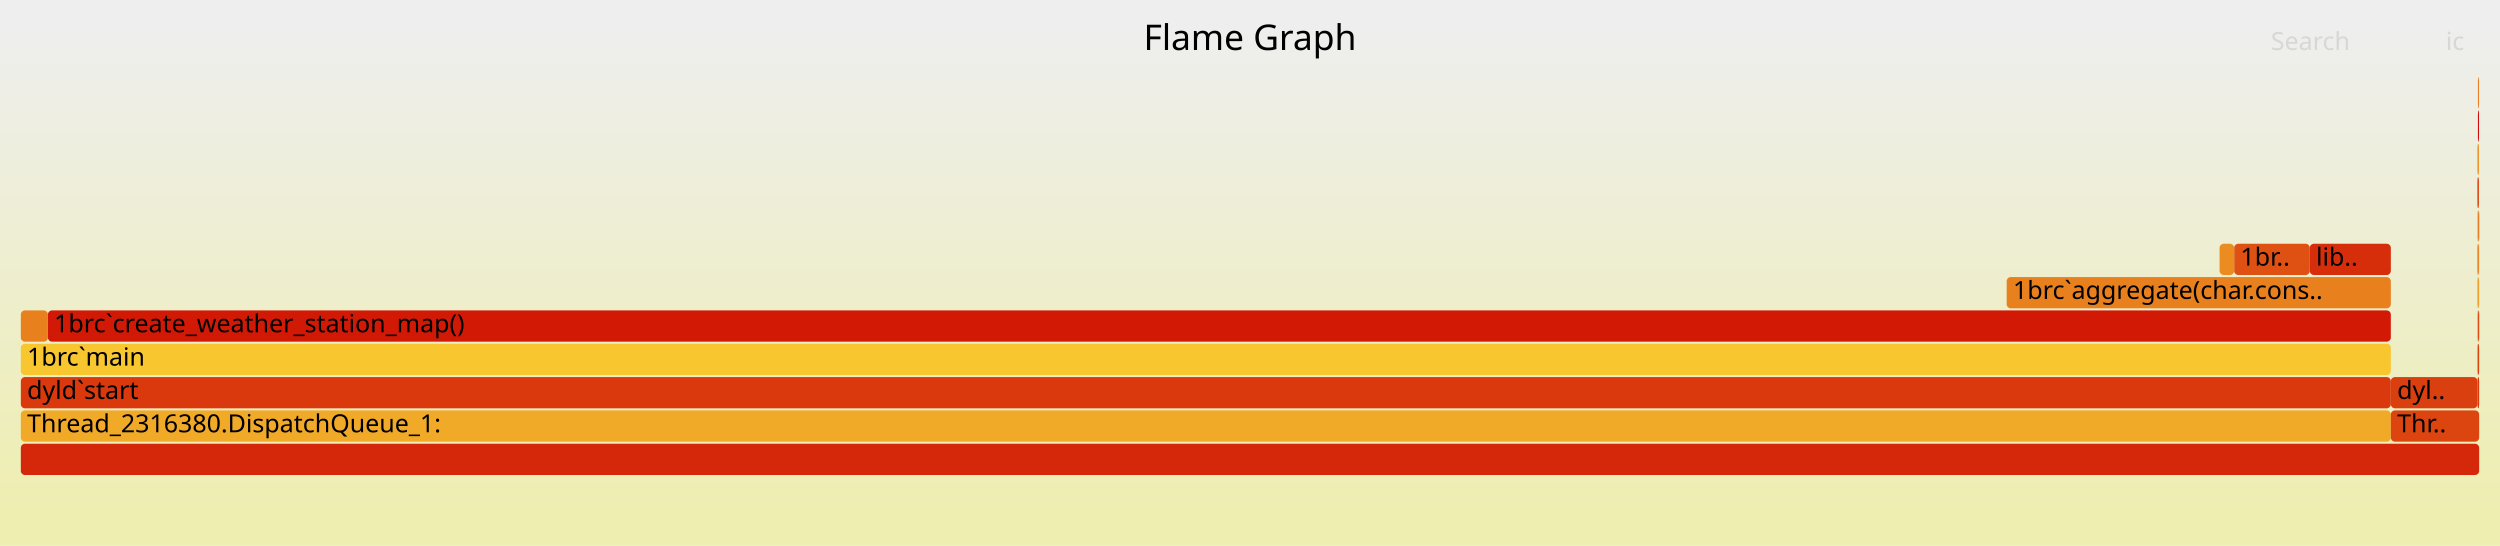
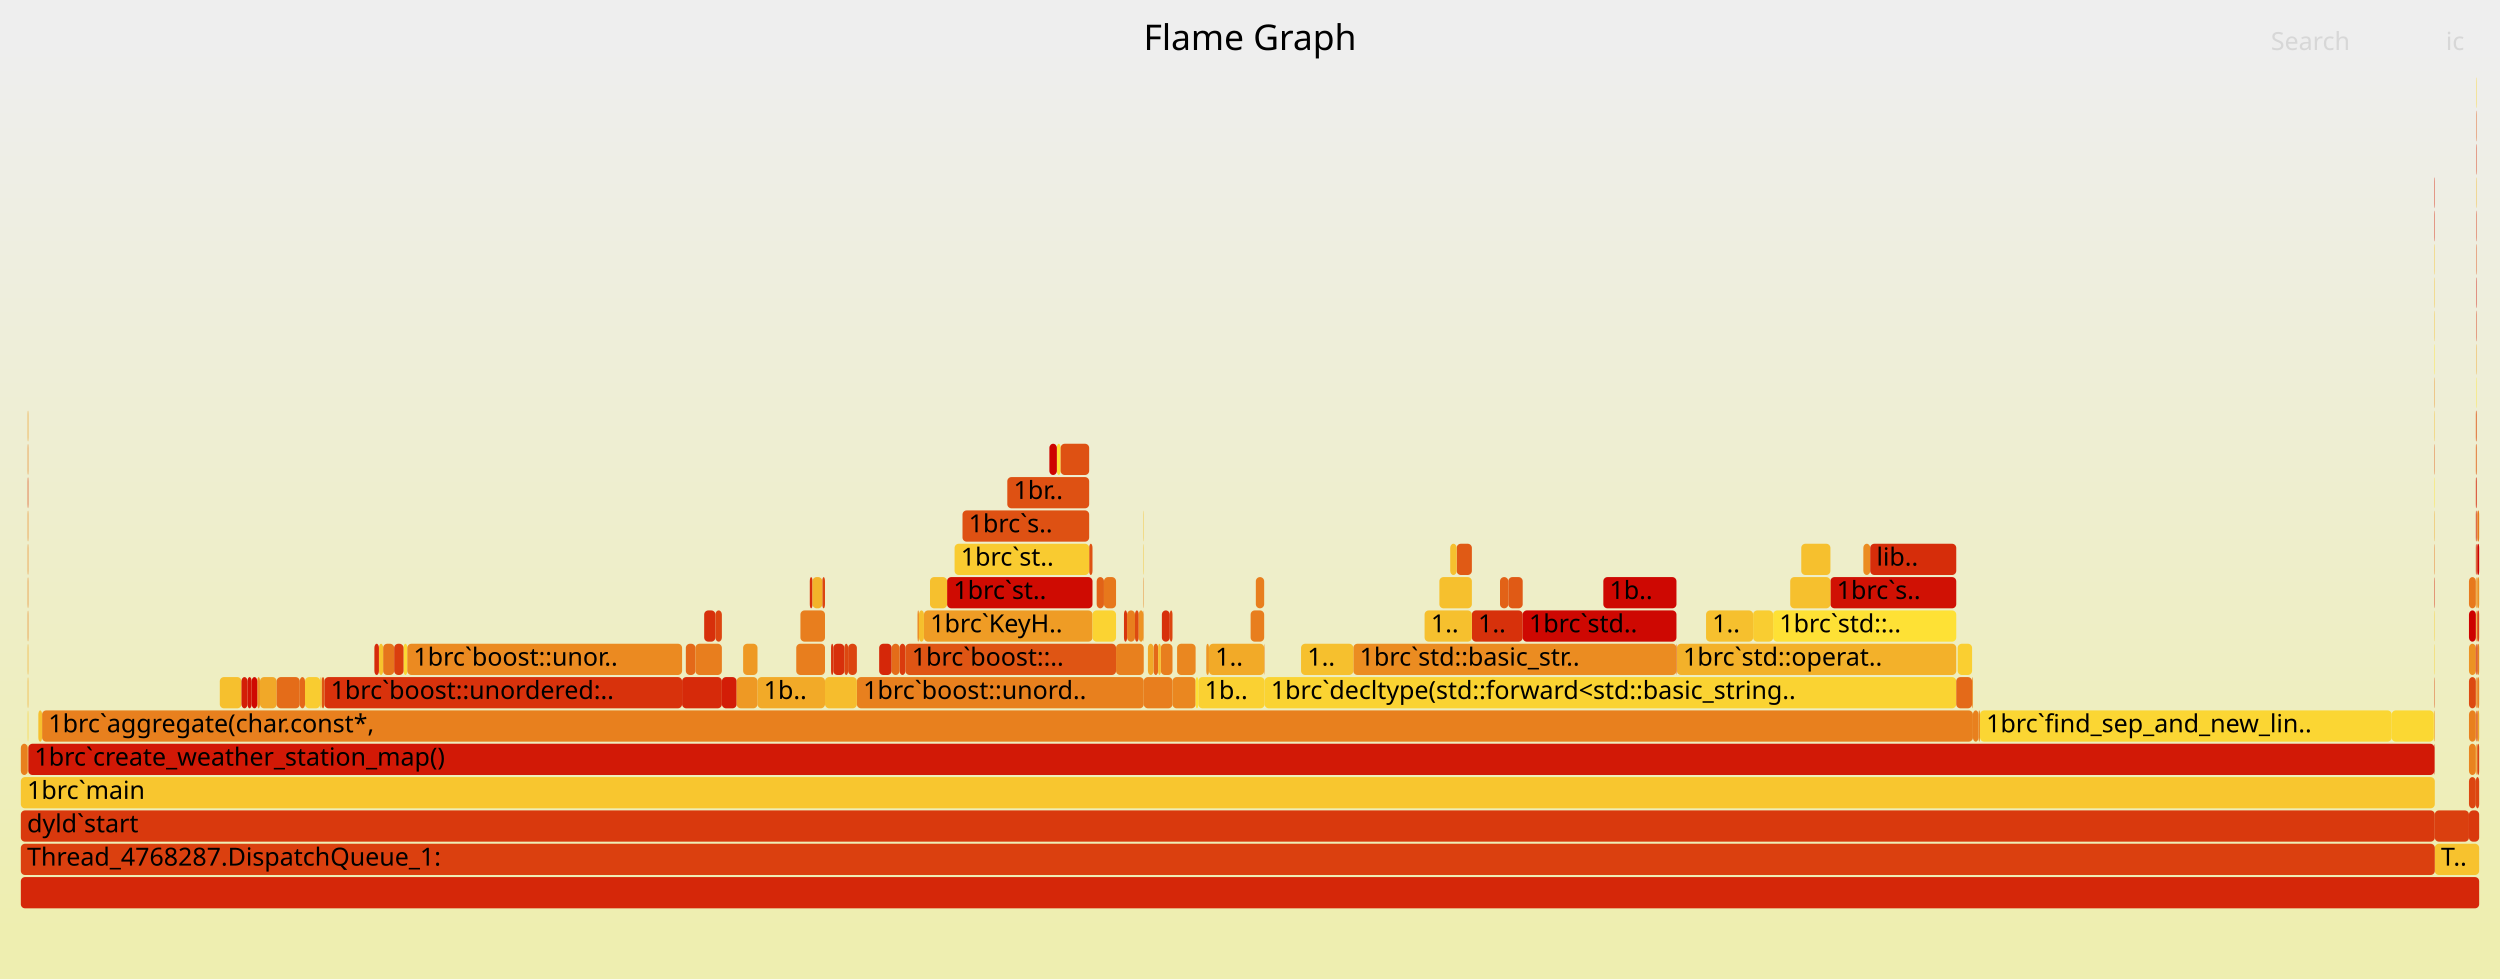
- <svg xmlns="http://www.w3.org/2000/svg" version="1.1" width="1200" height="262" viewBox="0 0 1200 262">
+ <svg xmlns="http://www.w3.org/2000/svg" version="1.1" width="1200" height="470" viewBox="0 0 1200 470">
  <defs>
    <linearGradient id="background" y1="0" y2="1" x1="0" x2="0">
      <stop stop-color="#eeeeee" offset="5%" />
      <stop stop-color="#eeeeb0" offset="95%" />
    </linearGradient>
  </defs>
  <style type="text/css">
	text { font-family:Verdana; font-size:12px; fill:rgb(0,0,0); }
	#search, #ignorecase { opacity:0.1; cursor:pointer; }
	#search:hover, #search.show, #ignorecase:hover, #ignorecase.show { opacity:1; }
	#subtitle { text-anchor:middle; font-color:rgb(160,160,160); }
	#title { text-anchor:middle; font-size:17px}
	#unzoom { cursor:pointer; }
	#frames &gt; *:hover { stroke:black; stroke-width:0.5; cursor:pointer; }
	.hide { display:none; }
	.parent { opacity:0.5; }
</style>
-   <rect x="0.0" y="0" width="1200.0" height="262.0" fill="url(#background)" />
+   <rect x="0.0" y="0" width="1200.0" height="470.0" fill="url(#background)" />
  <text id="title" x="600.00" y="24">Flame Graph</text>
-   <text id="details" x="10.00" y="245"> </text>
+   <text id="details" x="10.00" y="453"> </text>
  <text id="unzoom" x="10.00" y="24" class="hide">Reset Zoom</text>
  <text id="search" x="1090.00" y="24">Search</text>
  <text id="ignorecase" x="1174.00" y="24">ic</text>
-   <text id="matched" x="1090.00" y="245"> </text>
+   <text id="matched" x="1090.00" y="453"> </text>
  <g id="frames">
    <g>
-       <rect x="1189.2" y="133" width="0.2" height="15.0" fill="rgb(232,128,30)" rx="2" ry="2" />
-       <text x="1192.17" y="143.5" />
-     </g>
-     <g>
-       <rect x="10.0" y="165" width="1137.6" height="15.0" fill="rgb(248,198,47)" rx="2" ry="2" />
-       <text x="13.00" y="175.5">1brc`main</text>
-     </g>
-     <g>
-       <rect x="1189.4" y="69" width="0.5" height="15.0" fill="rgb(236,146,35)" rx="2" ry="2" />
-       <text x="1192.45" y="79.5" />
-     </g>
-     <g>
-       <rect x="1189.2" y="165" width="0.2" height="15.0" fill="rgb(220,70,16)" rx="2" ry="2" />
-       <text x="1192.17" y="175.5" />
-     </g>
-     <g>
-       <rect x="1072.4" y="117" width="36.3" height="15.0" fill="rgb(222,81,19)" rx="2" ry="2" />
-       <text x="1075.41" y="127.5">1br..</text>
-     </g>
-     <g>
-       <rect x="1189.2" y="117" width="0.2" height="15.0" fill="rgb(220,73,17)" rx="2" ry="2" />
-       <text x="1192.17" y="127.5" />
-     </g>
-     <g>
-       <rect x="1189.9" y="149" width="0.1" height="15.0" fill="rgb(207,10,2)" rx="2" ry="2" />
-       <text x="1192.86" y="159.5" />
-     </g>
-     <g>
-       <rect x="1189.2" y="181" width="0.8" height="15.0" fill="rgb(217,57,13)" rx="2" ry="2" />
-       <text x="1192.17" y="191.5" />
-     </g>
-     <g>
-       <rect x="10.0" y="181" width="1137.6" height="15.0" fill="rgb(217,57,13)" rx="2" ry="2" />
-       <text x="13.00" y="191.5">dyld`start</text>
-     </g>
-     <g>
-       <rect x="23.0" y="149" width="1124.6" height="15.0" fill="rgb(210,25,6)" rx="2" ry="2" />
-       <text x="25.97" y="159.5">1brc`create_weather_station_map()</text>
-     </g>
-     <g>
-       <rect x="963.2" y="133" width="184.4" height="15.0" fill="rgb(232,128,30)" rx="2" ry="2" />
-       <text x="966.25" y="143.5">1brc`aggregate(char.cons..</text>
-     </g>
-     <g>
-       <rect x="10.0" y="149" width="13.0" height="15.0" fill="rgb(232,128,30)" rx="2" ry="2" />
-       <text x="13.00" y="159.5" />
-     </g>
-     <g>
-       <rect x="1189.4" y="37" width="0.5" height="15.0" fill="rgb(231,121,29)" rx="2" ry="2" />
-       <text x="1192.45" y="47.5" />
-     </g>
-     <g>
-       <rect x="1189.4" y="117" width="0.5" height="15.0" fill="rgb(233,131,31)" rx="2" ry="2" />
-       <text x="1192.45" y="127.5" />
-     </g>
-     <g>
-       <rect x="10.0" y="213" width="1180.0" height="15.0" fill="rgb(213,39,9)" rx="2" ry="2" />
-       <text x="13.00" y="223.5" />
-     </g>
-     <g>
-       <rect x="1189.4" y="133" width="0.5" height="15.0" fill="rgb(239,160,38)" rx="2" ry="2" />
-       <text x="1192.45" y="143.5" />
-     </g>
-     <g>
-       <rect x="1189.4" y="101" width="0.5" height="15.0" fill="rgb(232,128,30)" rx="2" ry="2" />
-       <text x="1192.45" y="111.5" />
-     </g>
-     <g>
-       <rect x="10.0" y="197" width="1137.6" height="15.0" fill="rgb(241,169,40)" rx="2" ry="2" />
-       <text x="13.00" y="207.5">Thread_2316380.DispatchQueue_1:</text>
-     </g>
-     <g>
-       <rect x="1147.6" y="197" width="42.4" height="15.0" fill="rgb(220,69,16)" rx="2" ry="2" />
-       <text x="1150.63" y="207.5">Thr..</text>
-     </g>
-     <g>
-       <rect x="1189.4" y="53" width="0.5" height="15.0" fill="rgb(205,1,0)" rx="2" ry="2" />
-       <text x="1192.45" y="63.5" />
-     </g>
-     <g>
-       <rect x="1189.4" y="85" width="0.5" height="15.0" fill="rgb(220,73,17)" rx="2" ry="2" />
-       <text x="1192.45" y="95.5" />
-     </g>
-     <g>
-       <rect x="1189.2" y="101" width="0.2" height="15.0" fill="rgb(236,146,35)" rx="2" ry="2" />
-       <text x="1192.17" y="111.5" />
-     </g>
-     <g>
-       <rect x="1147.6" y="181" width="41.6" height="15.0" fill="rgb(218,63,15)" rx="2" ry="2" />
-       <text x="1150.63" y="191.5">dyl..</text>
-     </g>
-     <g>
-       <rect x="1108.7" y="117" width="38.9" height="15.0" fill="rgb(214,45,10)" rx="2" ry="2" />
-       <text x="1111.71" y="127.5">lib..</text>
-     </g>
-     <g>
-       <rect x="1189.4" y="165" width="0.6" height="15.0" fill="rgb(220,69,16)" rx="2" ry="2" />
-       <text x="1192.45" y="175.5" />
-     </g>
-     <g>
-       <rect x="1189.9" y="117" width="0.1" height="15.0" fill="rgb(240,162,38)" rx="2" ry="2" />
-       <text x="1192.86" y="127.5" />
-     </g>
-     <g>
-       <rect x="1189.4" y="149" width="0.5" height="15.0" fill="rgb(220,69,16)" rx="2" ry="2" />
-       <text x="1192.45" y="159.5" />
-     </g>
-     <g>
-       <rect x="1189.9" y="101" width="0.1" height="15.0" fill="rgb(212,36,8)" rx="2" ry="2" />
-       <text x="1192.86" y="111.5" />
-     </g>
-     <g>
-       <rect x="1189.2" y="149" width="0.2" height="15.0" fill="rgb(233,131,31)" rx="2" ry="2" />
-       <text x="1192.17" y="159.5" />
-     </g>
-     <g>
-       <rect x="1065.4" y="117" width="7.0" height="15.0" fill="rgb(235,140,33)" rx="2" ry="2" />
-       <text x="1068.38" y="127.5" />
-     </g>
-     <g>
-       <rect x="1189.9" y="133" width="0.1" height="15.0" fill="rgb(240,164,39)" rx="2" ry="2" />
-       <text x="1192.86" y="143.5" />
-     </g>
-     <g>
-       <rect x="1189.2" y="85" width="0.2" height="15.0" fill="rgb(205,1,0)" rx="2" ry="2" />
-       <text x="1192.17" y="95.5" />
-     </g>
-     <g>
-       <rect x="1189.2" y="69" width="0.2" height="15.0" fill="rgb(231,121,29)" rx="2" ry="2" />
-       <text x="1192.17" y="79.5" />
+       <rect x="1188.4" y="325" width="0.3" height="15.0" fill="rgb(228,108,25)" rx="2" ry="2" />
+       <text x="1191.45" y="335.5" />
+     </g>
+     <g>
+       <rect x="13.3" y="197" width="0.3" height="15.0" fill="rgb(238,156,37)" rx="2" ry="2" />
+       <text x="16.33" y="207.5" />
+     </g>
+     <g>
+       <rect x="1189.1" y="261" width="0.9" height="15.0" fill="rgb(205,1,0)" rx="2" ry="2" />
+       <text x="1192.11" y="271.5" />
+     </g>
+     <g>
+       <rect x="522.8" y="261" width="1.6" height="15.0" fill="rgb(222,81,19)" rx="2" ry="2" />
+       <text x="525.82" y="271.5" />
+     </g>
+     <g>
+       <rect x="13.3" y="293" width="0.3" height="15.0" fill="rgb(232,128,30)" rx="2" ry="2" />
+       <text x="16.33" y="303.5" />
+     </g>
+     <g>
+       <rect x="1168.7" y="405" width="21.3" height="15.0" fill="rgb(247,194,46)" rx="2" ry="2" />
+       <text x="1171.68" y="415.5">T..</text>
+     </g>
+     <g>
+       <rect x="1168.5" y="245" width="0.2" height="15.0" fill="rgb(241,166,39)" rx="2" ry="2" />
+       <text x="1171.46" y="255.5" />
+     </g>
+     <g>
+       <rect x="422.0" y="309" width="6.0" height="15.0" fill="rgb(213,39,9)" rx="2" ry="2" />
+       <text x="424.99" y="319.5" />
+     </g>
+     <g>
+       <rect x="526.4" y="277" width="3.5" height="15.0" fill="rgb(226,99,23)" rx="2" ry="2" />
+       <text x="529.37" y="287.5" />
+     </g>
+     <g>
+       <rect x="1188.7" y="117" width="0.2" height="15.0" fill="rgb(221,75,18)" rx="2" ry="2" />
+       <text x="1191.67" y="127.5" />
+     </g>
+     <g>
+       <rect x="431.8" y="309" width="2.8" height="15.0" fill="rgb(218,59,14)" rx="2" ry="2" />
+       <text x="434.76" y="319.5" />
+     </g>
+     <g>
+       <rect x="1168.5" y="325" width="0.2" height="15.0" fill="rgb(220,70,16)" rx="2" ry="2" />
+       <text x="1171.46" y="335.5" />
+     </g>
+     <g>
+       <rect x="557.2" y="309" width="5.6" height="15.0" fill="rgb(232,126,30)" rx="2" ry="2" />
+       <text x="560.25" y="319.5" />
+     </g>
+     <g>
+       <rect x="394.7" y="277" width="1.3" height="15.0" fill="rgb(220,69,16)" rx="2" ry="2" />
+       <text x="397.67" y="287.5" />
+     </g>
+     <g>
+       <rect x="851.1" y="293" width="87.9" height="15.0" fill="rgb(254,225,53)" rx="2" ry="2" />
+       <text x="854.08" y="303.5">1brc`std::..</text>
+     </g>
+     <g>
+       <rect x="894.4" y="261" width="3.3" height="15.0" fill="rgb(235,140,33)" rx="2" ry="2" />
+       <text x="897.39" y="271.5" />
+     </g>
+     <g>
+       <rect x="105.5" y="325" width="10.4" height="15.0" fill="rgb(246,192,46)" rx="2" ry="2" />
+       <text x="108.50" y="335.5" />
+     </g>
+     <g>
+       <rect x="1188.4" y="293" width="0.3" height="15.0" fill="rgb(232,126,30)" rx="2" ry="2" />
+       <text x="1191.45" y="303.5" />
+     </g>
+     <g>
+       <rect x="818.9" y="293" width="22.6" height="15.0" fill="rgb(246,192,46)" rx="2" ry="2" />
+       <text x="821.88" y="303.5">1..</text>
+     </g>
+     <g>
+       <rect x="411.3" y="325" width="137.7" height="15.0" fill="rgb(232,128,30)" rx="2" ry="2" />
+       <text x="414.33" y="335.5">1brc`boost::unord..</text>
+     </g>
+     <g>
+       <rect x="804.9" y="309" width="134.1" height="15.0" fill="rgb(243,177,42)" rx="2" ry="2" />
+       <text x="807.88" y="319.5">1brc`std::operat..</text>
+     </g>
+     <g>
+       <rect x="549.0" y="325" width="13.8" height="15.0" fill="rgb(232,126,30)" rx="2" ry="2" />
+       <text x="552.03" y="335.5" />
+     </g>
+     <g>
+       <rect x="580.3" y="309" width="26.5" height="15.0" fill="rgb(242,170,40)" rx="2" ry="2" />
+       <text x="583.34" y="319.5">1..</text>
+     </g>
+     <g>
+       <rect x="329.2" y="309" width="4.6" height="15.0" fill="rgb(228,105,25)" rx="2" ry="2" />
+       <text x="332.15" y="319.5" />
+     </g>
+     <g>
+       <rect x="1188.7" y="181" width="0.2" height="15.0" fill="rgb(254,228,54)" rx="2" ry="2" />
+       <text x="1191.67" y="191.5" />
+     </g>
+     <g>
+       <rect x="1185.1" y="309" width="3.3" height="15.0" fill="rgb(236,146,35)" rx="2" ry="2" />
+       <text x="1188.11" y="319.5" />
+     </g>
+     <g>
+       <rect x="443.5" y="293" width="80.9" height="15.0" fill="rgb(239,156,37)" rx="2" ry="2" />
+       <text x="446.53" y="303.5">1brc`KeyH..</text>
+     </g>
+     <g>
+       <rect x="1189.1" y="309" width="0.9" height="15.0" fill="rgb(232,128,30)" rx="2" ry="2" />
+       <text x="1192.11" y="319.5" />
+     </g>
+     <g>
+       <rect x="400.0" y="309" width="5.3" height="15.0" fill="rgb(215,48,11)" rx="2" ry="2" />
+       <text x="403.00" y="319.5" />
+     </g>
+     <g>
+       <rect x="13.3" y="325" width="0.3" height="15.0" fill="rgb(242,170,40)" rx="2" ry="2" />
+       <text x="16.33" y="335.5" />
+     </g>
+     <g>
+       <rect x="1185.1" y="325" width="3.3" height="15.0" fill="rgb(220,73,17)" rx="2" ry="2" />
+       <text x="1188.11" y="335.5" />
+     </g>
+     <g>
+       <rect x="1188.7" y="213" width="0.2" height="15.0" fill="rgb(215,47,11)" rx="2" ry="2" />
+       <text x="1191.67" y="223.5" />
+     </g>
+     <g>
+       <rect x="1188.7" y="245" width="0.2" height="15.0" fill="rgb(215,47,11)" rx="2" ry="2" />
+       <text x="1191.67" y="255.5" />
+     </g>
+     <g>
+       <rect x="769.6" y="277" width="35.1" height="15.0" fill="rgb(206,8,2)" rx="2" ry="2" />
+       <text x="772.57" y="287.5">1b..</text>
+     </g>
+     <g>
+       <rect x="1188.7" y="133" width="0.2" height="15.0" fill="rgb(208,17,4)" rx="2" ry="2" />
+       <text x="1191.67" y="143.5" />
+     </g>
+     <g>
+       <rect x="1185.1" y="373" width="3.3" height="15.0" fill="rgb(220,70,16)" rx="2" ry="2" />
+       <text x="1188.11" y="383.5" />
+     </g>
+     <g>
+       <rect x="1185.1" y="341" width="3.3" height="15.0" fill="rgb(232,128,30)" rx="2" ry="2" />
+       <text x="1188.11" y="351.5" />
+     </g>
+     <g>
+       <rect x="123.5" y="325" width="1.3" height="15.0" fill="rgb(237,150,35)" rx="2" ry="2" />
+       <text x="126.49" y="335.5" />
+     </g>
+     <g>
+       <rect x="1185.1" y="293" width="3.3" height="15.0" fill="rgb(205,1,0)" rx="2" ry="2" />
+       <text x="1188.11" y="303.5" />
+     </g>
+     <g>
+       <rect x="939.7" y="309" width="6.9" height="15.0" fill="rgb(250,207,49)" rx="2" ry="2" />
+       <text x="942.70" y="319.5" />
+     </g>
+     <g>
+       <rect x="1168.5" y="213" width="0.2" height="15.0" fill="rgb(225,95,22)" rx="2" ry="2" />
+       <text x="1171.46" y="223.5" />
+     </g>
+     <g>
+       <rect x="1168.7" y="389" width="16.4" height="15.0" fill="rgb(218,63,15)" rx="2" ry="2" />
+       <text x="1171.68" y="399.5" />
+     </g>
+     <g>
+       <rect x="440.4" y="293" width="0.7" height="15.0" fill="rgb(234,136,32)" rx="2" ry="2" />
+       <text x="443.42" y="303.5" />
+     </g>
+     <g>
+       <rect x="1188.4" y="229" width="0.3" height="15.0" fill="rgb(215,47,11)" rx="2" ry="2" />
+       <text x="1191.45" y="239.5" />
+     </g>
+     <g>
+       <rect x="1168.5" y="197" width="0.2" height="15.0" fill="rgb(246,188,45)" rx="2" ry="2" />
+       <text x="1171.46" y="207.5" />
+     </g>
+     <g>
+       <rect x="20.2" y="341" width="926.8" height="15.0" fill="rgb(232,128,30)" rx="2" ry="2" />
+       <text x="23.22" y="351.5">1brc`aggregate(char.const*,</text>
+     </g>
+     <g>
+       <rect x="441.1" y="293" width="2.4" height="15.0" fill="rgb(246,191,45)" rx="2" ry="2" />
+       <text x="444.09" y="303.5" />
+     </g>
+     <g>
+       <rect x="143.9" y="325" width="2.5" height="15.0" fill="rgb(228,105,25)" rx="2" ry="2" />
+       <text x="146.92" y="335.5" />
+     </g>
+     <g>
+       <rect x="388.7" y="277" width="1.3" height="15.0" fill="rgb(215,48,11)" rx="2" ry="2" />
+       <text x="391.67" y="287.5" />
+     </g>
+     <g>
+       <rect x="600.3" y="293" width="6.5" height="15.0" fill="rgb(232,126,30)" rx="2" ry="2" />
+       <text x="603.33" y="303.5" />
+     </g>
+     <g>
+       <rect x="1188.4" y="309" width="0.3" height="15.0" fill="rgb(214,45,10)" rx="2" ry="2" />
+       <text x="1191.45" y="319.5" />
+     </g>
+     <g>
+       <rect x="1168.5" y="341" width="0.2" height="15.0" fill="rgb(220,70,16)" rx="2" ry="2" />
+       <text x="1171.46" y="351.5" />
+     </g>
+     <g>
+       <rect x="1189.1" y="293" width="0.9" height="15.0" fill="rgb(220,73,17)" rx="2" ry="2" />
+       <text x="1192.11" y="303.5" />
+     </g>
+     <g>
+       <rect x="1189.1" y="245" width="0.9" height="15.0" fill="rgb(231,121,29)" rx="2" ry="2" />
+       <text x="1192.11" y="255.5" />
+     </g>
+     <g>
+       <rect x="146.4" y="325" width="7.3" height="15.0" fill="rgb(249,204,48)" rx="2" ry="2" />
+       <text x="149.37" y="335.5" />
+     </g>
+     <g>
+       <rect x="1188.9" y="357" width="0.2" height="15.0" fill="rgb(238,153,36)" rx="2" ry="2" />
+       <text x="1191.89" y="367.5" />
+     </g>
+     <g>
+       <rect x="1168.5" y="309" width="0.2" height="15.0" fill="rgb(249,206,49)" rx="2" ry="2" />
+       <text x="1171.46" y="319.5" />
+     </g>
+     <g>
+       <rect x="124.8" y="325" width="8.0" height="15.0" fill="rgb(241,168,40)" rx="2" ry="2" />
+       <text x="127.82" y="335.5" />
+     </g>
+     <g>
+       <rect x="338.0" y="293" width="5.4" height="15.0" fill="rgb(215,48,11)" rx="2" ry="2" />
+       <text x="341.04" y="303.5" />
+     </g>
+     <g>
+       <rect x="1168.5" y="133" width="0.2" height="15.0" fill="rgb(246,192,46)" rx="2" ry="2" />
+       <text x="1171.46" y="143.5" />
+     </g>
+     <g>
+       <rect x="327.4" y="325" width="19.1" height="15.0" fill="rgb(214,42,10)" rx="2" ry="2" />
+       <text x="330.38" y="335.5" />
+     </g>
+     <g>
+       <rect x="690.9" y="277" width="15.6" height="15.0" fill="rgb(246,192,46)" rx="2" ry="2" />
+       <text x="693.95" y="287.5" />
+     </g>
+     <g>
+       <rect x="1188.4" y="277" width="0.3" height="15.0" fill="rgb(237,147,35)" rx="2" ry="2" />
+       <text x="1191.45" y="287.5" />
+     </g>
+     <g>
+       <rect x="541.0" y="293" width="3.8" height="15.0" fill="rgb(232,127,30)" rx="2" ry="2" />
+       <text x="544.03" y="303.5" />
+     </g>
+     <g>
+       <rect x="390.0" y="277" width="4.7" height="15.0" fill="rgb(243,179,42)" rx="2" ry="2" />
+       <text x="393.01" y="287.5" />
+     </g>
+     <g>
+       <rect x="706.5" y="293" width="24.4" height="15.0" fill="rgb(215,49,11)" rx="2" ry="2" />
+       <text x="709.50" y="303.5">1..</text>
+     </g>
+     <g>
+       <rect x="553.7" y="309" width="2.2" height="15.0" fill="rgb(228,105,25)" rx="2" ry="2" />
+       <text x="556.69" y="319.5" />
+     </g>
+     <g>
+       <rect x="507.3" y="213" width="1.8" height="15.0" fill="rgb(253,222,53)" rx="2" ry="2" />
+       <text x="510.27" y="223.5" />
+     </g>
+     <g>
+       <rect x="458.2" y="261" width="64.6" height="15.0" fill="rgb(249,203,48)" rx="2" ry="2" />
+       <text x="461.19" y="271.5">1brc`st..</text>
+     </g>
+     <g>
+       <rect x="384.2" y="293" width="11.8" height="15.0" fill="rgb(232,126,30)" rx="2" ry="2" />
+       <text x="387.23" y="303.5" />
+     </g>
+     <g>
+       <rect x="947.0" y="341" width="2.7" height="15.0" fill="rgb(232,128,30)" rx="2" ry="2" />
+       <text x="950.03" y="351.5" />
+     </g>
+     <g>
+       <rect x="13.3" y="277" width="0.3" height="15.0" fill="rgb(232,128,30)" rx="2" ry="2" />
+       <text x="16.33" y="287.5" />
+     </g>
+     <g>
+       <rect x="607.0" y="325" width="332.0" height="15.0" fill="rgb(250,211,50)" rx="2" ry="2" />
+       <text x="610.00" y="335.5">1brc`decltype(std::forward&lt;std::basic_string..</text>
+     </g>
+     <g>
+       <rect x="363.6" y="325" width="32.4" height="15.0" fill="rgb(242,170,40)" rx="2" ry="2" />
+       <text x="366.58" y="335.5">1b..</text>
+     </g>
+     <g>
+       <rect x="396.0" y="325" width="15.3" height="15.0" fill="rgb(246,189,45)" rx="2" ry="2" />
+       <text x="399.00" y="335.5" />
+     </g>
+     <g>
+       <rect x="878.6" y="277" width="60.4" height="15.0" fill="rgb(208,17,4)" rx="2" ry="2" />
+       <text x="881.62" y="287.5">1brc`s..</text>
+     </g>
+     <g>
+       <rect x="575.2" y="325" width="31.8" height="15.0" fill="rgb(250,209,50)" rx="2" ry="2" />
+       <text x="578.24" y="335.5">1b..</text>
+     </g>
+     <g>
+       <rect x="183.9" y="309" width="5.3" height="15.0" fill="rgb(230,117,28)" rx="2" ry="2" />
+       <text x="186.90" y="319.5" />
+     </g>
+     <g>
+       <rect x="859.3" y="277" width="19.3" height="15.0" fill="rgb(246,192,46)" rx="2" ry="2" />
+       <text x="862.30" y="287.5" />
+     </g>
+     <g>
+       <rect x="1168.5" y="277" width="0.2" height="15.0" fill="rgb(211,30,7)" rx="2" ry="2" />
+       <text x="1171.46" y="287.5" />
+     </g>
+     <g>
+       <rect x="1188.7" y="357" width="0.2" height="15.0" fill="rgb(224,88,21)" rx="2" ry="2" />
+       <text x="1191.67" y="367.5" />
+     </g>
+     <g>
+       <rect x="548.8" y="245" width="0.2" height="15.0" fill="rgb(246,192,46)" rx="2" ry="2" />
+       <text x="551.81" y="255.5" />
+     </g>
+     <g>
+       <rect x="10.0" y="373" width="1158.7" height="15.0" fill="rgb(248,198,47)" rx="2" ry="2" />
+       <text x="13.00" y="383.5">1brc`main</text>
+     </g>
+     <g>
+       <rect x="1188.7" y="197" width="0.2" height="15.0" fill="rgb(215,47,11)" rx="2" ry="2" />
+       <text x="1191.67" y="207.5" />
+     </g>
+     <g>
+       <rect x="804.7" y="309" width="0.2" height="15.0" fill="rgb(215,49,11)" rx="2" ry="2" />
+       <text x="807.66" y="319.5" />
+     </g>
+     <g>
+       <rect x="1188.7" y="69" width="0.2" height="15.0" fill="rgb(215,47,11)" rx="2" ry="2" />
+       <text x="1191.67" y="79.5" />
+     </g>
+     <g>
+       <rect x="897.7" y="261" width="41.3" height="15.0" fill="rgb(214,45,10)" rx="2" ry="2" />
+       <text x="900.72" y="271.5">lib..</text>
+     </g>
+     <g>
+       <rect x="841.5" y="293" width="9.6" height="15.0" fill="rgb(249,205,49)" rx="2" ry="2" />
+       <text x="844.53" y="303.5" />
+     </g>
+     <g>
+       <rect x="606.8" y="309" width="0.2" height="15.0" fill="rgb(232,126,30)" rx="2" ry="2" />
+       <text x="609.77" y="319.5" />
+     </g>
+     <g>
+       <rect x="544.8" y="293" width="1.8" height="15.0" fill="rgb(221,74,17)" rx="2" ry="2" />
+       <text x="547.81" y="303.5" />
+     </g>
+     <g>
+       <rect x="949.7" y="341" width="0.7" height="15.0" fill="rgb(234,135,32)" rx="2" ry="2" />
+       <text x="952.69" y="351.5" />
+     </g>
+     <g>
+       <rect x="356.7" y="309" width="6.9" height="15.0" fill="rgb(238,153,36)" rx="2" ry="2" />
+       <text x="359.69" y="319.5" />
+     </g>
+     <g>
+       <rect x="13.3" y="357" width="0.3" height="15.0" fill="rgb(250,209,50)" rx="2" ry="2" />
+       <text x="16.33" y="367.5" />
+     </g>
+     <g>
+       <rect x="13.3" y="261" width="0.3" height="15.0" fill="rgb(233,132,31)" rx="2" ry="2" />
+       <text x="16.33" y="271.5" />
+     </g>
+     <g>
+       <rect x="1185.1" y="277" width="3.3" height="15.0" fill="rgb(231,121,29)" rx="2" ry="2" />
+       <text x="1188.11" y="287.5" />
+     </g>
+     <g>
+       <rect x="1188.4" y="197" width="0.3" height="15.0" fill="rgb(227,103,24)" rx="2" ry="2" />
+       <text x="1191.45" y="207.5" />
+     </g>
+     <g>
+       <rect x="179.7" y="309" width="2.2" height="15.0" fill="rgb(214,42,10)" rx="2" ry="2" />
+       <text x="182.68" y="319.5" />
+     </g>
+     <g>
+       <rect x="546.6" y="293" width="2.2" height="15.0" fill="rgb(237,147,35)" rx="2" ry="2" />
+       <text x="549.59" y="303.5" />
+     </g>
+     <g>
+       <rect x="939.0" y="325" width="7.6" height="15.0" fill="rgb(228,106,25)" rx="2" ry="2" />
+       <text x="942.03" y="335.5" />
+     </g>
+     <g>
+       <rect x="10.0" y="421" width="1180.0" height="15.0" fill="rgb(213,39,9)" rx="2" ry="2" />
+       <text x="13.00" y="431.5" />
+     </g>
+     <g>
+       <rect x="181.9" y="309" width="2.0" height="15.0" fill="rgb(247,195,46)" rx="2" ry="2" />
+       <text x="184.90" y="319.5" />
+     </g>
+     <g>
+       <rect x="1188.4" y="245" width="0.3" height="15.0" fill="rgb(215,47,11)" rx="2" ry="2" />
+       <text x="1191.45" y="255.5" />
+     </g>
+     <g>
+       <rect x="1185.1" y="389" width="4.9" height="15.0" fill="rgb(217,57,13)" rx="2" ry="2" />
+       <text x="1188.11" y="399.5" />
+     </g>
+     <g>
+       <rect x="1188.7" y="261" width="0.2" height="15.0" fill="rgb(215,47,11)" rx="2" ry="2" />
+       <text x="1191.67" y="271.5" />
+     </g>
+     <g>
+       <rect x="1188.7" y="277" width="0.2" height="15.0" fill="rgb(240,163,39)" rx="2" ry="2" />
+       <text x="1191.67" y="287.5" />
+     </g>
+     <g>
+       <rect x="155.7" y="325" width="171.7" height="15.0" fill="rgb(216,50,12)" rx="2" ry="2" />
+       <text x="158.70" y="335.5">1brc`boost::unordered:..</text>
+     </g>
+     <g>
+       <rect x="1188.9" y="325" width="0.2" height="15.0" fill="rgb(215,47,11)" rx="2" ry="2" />
+       <text x="1191.89" y="335.5" />
+     </g>
+     <g>
+       <rect x="699.2" y="261" width="7.3" height="15.0" fill="rgb(224,90,21)" rx="2" ry="2" />
+       <text x="702.17" y="271.5" />
+     </g>
+     <g>
+       <rect x="428.0" y="309" width="3.8" height="15.0" fill="rgb(228,108,25)" rx="2" ry="2" />
+       <text x="430.99" y="319.5" />
+     </g>
+     <g>
+       <rect x="10.0" y="405" width="1158.7" height="15.0" fill="rgb(219,64,15)" rx="2" ry="2" />
+       <text x="13.00" y="415.5">Thread_4768287.DispatchQueue_1:</text>
+     </g>
+     <g>
+       <rect x="1168.5" y="181" width="0.2" height="15.0" fill="rgb(236,146,34)" rx="2" ry="2" />
+       <text x="1171.46" y="191.5" />
+     </g>
+     <g>
+       <rect x="346.5" y="325" width="7.1" height="15.0" fill="rgb(211,29,7)" rx="2" ry="2" />
+       <text x="349.48" y="335.5" />
+     </g>
+     <g>
+       <rect x="454.6" y="277" width="69.8" height="15.0" fill="rgb(207,11,2)" rx="2" ry="2" />
+       <text x="457.64" y="287.5">1brc`st..</text>
+     </g>
+     <g>
+       <rect x="13.3" y="245" width="0.3" height="15.0" fill="rgb(233,132,31)" rx="2" ry="2" />
+       <text x="16.33" y="255.5" />
+     </g>
+     <g>
+       <rect x="950.4" y="341" width="197.6" height="15.0" fill="rgb(251,214,51)" rx="2" ry="2" />
+       <text x="953.36" y="351.5">1brc`find_sep_and_new_lin..</text>
+     </g>
+     <g>
+       <rect x="1188.4" y="357" width="0.3" height="15.0" fill="rgb(244,182,43)" rx="2" ry="2" />
+       <text x="1191.45" y="367.5" />
+     </g>
+     <g>
+       <rect x="1189.1" y="325" width="0.9" height="15.0" fill="rgb(233,131,31)" rx="2" ry="2" />
+       <text x="1192.11" y="335.5" />
+     </g>
+     <g>
+       <rect x="446.4" y="277" width="8.2" height="15.0" fill="rgb(246,192,46)" rx="2" ry="2" />
+       <text x="449.42" y="287.5" />
+     </g>
+     <g>
+       <rect x="535.7" y="309" width="13.3" height="15.0" fill="rgb(232,128,30)" rx="2" ry="2" />
+       <text x="538.70" y="319.5" />
+     </g>
+     <g>
+       <rect x="1185.1" y="357" width="3.3" height="15.0" fill="rgb(233,131,31)" rx="2" ry="2" />
+       <text x="1188.11" y="367.5" />
+     </g>
+     <g>
+       <rect x="1188.4" y="373" width="1.6" height="15.0" fill="rgb(220,69,16)" rx="2" ry="2" />
+       <text x="1191.45" y="383.5" />
+     </g>
+     <g>
+       <rect x="724.0" y="277" width="6.9" height="15.0" fill="rgb(224,90,21)" rx="2" ry="2" />
+       <text x="727.04" y="287.5" />
+     </g>
+     <g>
+       <rect x="1168.5" y="85" width="0.2" height="15.0" fill="rgb(212,34,8)" rx="2" ry="2" />
+       <text x="1171.46" y="95.5" />
+     </g>
+     <g>
+       <rect x="1188.7" y="53" width="0.2" height="15.0" fill="rgb(224,89,21)" rx="2" ry="2" />
+       <text x="1191.67" y="63.5" />
+     </g>
+     <g>
+       <rect x="548.8" y="261" width="0.2" height="15.0" fill="rgb(246,192,46)" rx="2" ry="2" />
+       <text x="551.81" y="271.5" />
+     </g>
+     <g>
+       <rect x="1189.1" y="341" width="0.9" height="15.0" fill="rgb(239,160,38)" rx="2" ry="2" />
+       <text x="1192.11" y="351.5" />
+     </g>
+     <g>
+       <rect x="1188.9" y="261" width="0.2" height="15.0" fill="rgb(215,46,11)" rx="2" ry="2" />
+       <text x="1191.89" y="271.5" />
+     </g>
+     <g>
+       <rect x="509.1" y="213" width="13.7" height="15.0" fill="rgb(222,81,19)" rx="2" ry="2" />
+       <text x="512.05" y="223.5" />
+     </g>
+     <g>
+       <rect x="561.5" y="293" width="1.3" height="15.0" fill="rgb(220,69,16)" rx="2" ry="2" />
+       <text x="564.47" y="303.5" />
+     </g>
+     <g>
+       <rect x="602.8" y="277" width="4.0" height="15.0" fill="rgb(232,126,30)" rx="2" ry="2" />
+       <text x="605.78" y="287.5" />
+     </g>
+     <g>
+       <rect x="1168.5" y="229" width="0.2" height="15.0" fill="rgb(254,227,54)" rx="2" ry="2" />
+       <text x="1171.46" y="239.5" />
+     </g>
+     <g>
+       <rect x="579.0" y="309" width="1.3" height="15.0" fill="rgb(237,150,35)" rx="2" ry="2" />
+       <text x="582.01" y="319.5" />
+     </g>
+     <g>
+       <rect x="407.1" y="309" width="4.2" height="15.0" fill="rgb(220,69,16)" rx="2" ry="2" />
+       <text x="410.11" y="319.5" />
+     </g>
+     <g>
+       <rect x="13.3" y="213" width="0.3" height="15.0" fill="rgb(232,128,30)" rx="2" ry="2" />
+       <text x="16.33" y="223.5" />
+     </g>
+     <g>
+       <rect x="1188.7" y="293" width="0.2" height="15.0" fill="rgb(253,223,53)" rx="2" ry="2" />
+       <text x="1191.67" y="303.5" />
+     </g>
+     <g>
+       <rect x="1188.9" y="293" width="0.2" height="15.0" fill="rgb(215,47,11)" rx="2" ry="2" />
+       <text x="1191.89" y="303.5" />
+     </g>
+     <g>
+       <rect x="1188.7" y="85" width="0.2" height="15.0" fill="rgb(244,183,43)" rx="2" ry="2" />
+       <text x="1191.67" y="95.5" />
+     </g>
+     <g>
+       <rect x="10.0" y="389" width="1158.7" height="15.0" fill="rgb(217,57,13)" rx="2" ry="2" />
+       <text x="13.00" y="399.5">dyld`start</text>
+     </g>
+     <g>
+       <rect x="193.7" y="309" width="1.8" height="15.0" fill="rgb(251,216,51)" rx="2" ry="2" />
+       <text x="196.67" y="319.5" />
+     </g>
+     <g>
+       <rect x="154.4" y="325" width="1.3" height="15.0" fill="rgb(223,85,20)" rx="2" ry="2" />
+       <text x="157.36" y="335.5" />
+     </g>
+     <g>
+       <rect x="1188.9" y="277" width="0.2" height="15.0" fill="rgb(234,134,32)" rx="2" ry="2" />
+       <text x="1191.89" y="287.5" />
+     </g>
+     <g>
+       <rect x="462.0" y="245" width="60.8" height="15.0" fill="rgb(222,81,19)" rx="2" ry="2" />
+       <text x="464.97" y="255.5">1brc`s..</text>
+     </g>
+     <g>
+       <rect x="189.2" y="309" width="4.5" height="15.0" fill="rgb(218,62,14)" rx="2" ry="2" />
+       <text x="192.23" y="319.5" />
+     </g>
+     <g>
+       <rect x="1188.7" y="165" width="0.2" height="15.0" fill="rgb(240,164,39)" rx="2" ry="2" />
+       <text x="1191.67" y="175.5" />
+     </g>
+     <g>
+       <rect x="132.8" y="325" width="11.1" height="15.0" fill="rgb(228,108,25)" rx="2" ry="2" />
+       <text x="135.82" y="335.5" />
+     </g>
+     <g>
+       <rect x="565.0" y="309" width="8.9" height="15.0" fill="rgb(234,135,32)" rx="2" ry="2" />
+       <text x="568.02" y="319.5" />
+     </g>
+     <g>
+       <rect x="555.9" y="309" width="1.3" height="15.0" fill="rgb(246,189,45)" rx="2" ry="2" />
+       <text x="558.91" y="319.5" />
+     </g>
+     <g>
+       <rect x="1189.1" y="277" width="0.9" height="15.0" fill="rgb(236,146,35)" rx="2" ry="2" />
+       <text x="1192.11" y="287.5" />
+     </g>
+     <g>
+       <rect x="434.6" y="309" width="101.1" height="15.0" fill="rgb(223,85,20)" rx="2" ry="2" />
+       <text x="437.65" y="319.5">1brc`boost::..</text>
+     </g>
+     <g>
+       <rect x="1148.0" y="341" width="20.2" height="15.0" fill="rgb(251,216,51)" rx="2" ry="2" />
+       <text x="1151.02" y="351.5" />
+     </g>
+     <g>
+       <rect x="1188.7" y="325" width="0.2" height="15.0" fill="rgb(242,170,40)" rx="2" ry="2" />
+       <text x="1191.67" y="335.5" />
+     </g>
+     <g>
+       <rect x="548.8" y="293" width="0.2" height="15.0" fill="rgb(232,128,30)" rx="2" ry="2" />
+       <text x="551.81" y="303.5" />
+     </g>
+     <g>
+       <rect x="1188.9" y="341" width="0.2" height="15.0" fill="rgb(205,0,0)" rx="2" ry="2" />
+       <text x="1191.89" y="351.5" />
+     </g>
+     <g>
+       <rect x="1168.2" y="341" width="0.3" height="15.0" fill="rgb(254,227,54)" rx="2" ry="2" />
+       <text x="1171.23" y="351.5" />
+     </g>
+     <g>
+       <rect x="115.9" y="325" width="2.9" height="15.0" fill="rgb(211,30,7)" rx="2" ry="2" />
+       <text x="118.94" y="335.5" />
+     </g>
+     <g>
+       <rect x="1188.4" y="261" width="0.3" height="15.0" fill="rgb(215,47,11)" rx="2" ry="2" />
+       <text x="1191.45" y="271.5" />
+     </g>
+     <g>
+       <rect x="548.8" y="277" width="0.2" height="15.0" fill="rgb(232,128,30)" rx="2" ry="2" />
+       <text x="551.81" y="287.5" />
+     </g>
+     <g>
+       <rect x="1188.7" y="37" width="0.2" height="15.0" fill="rgb(251,213,51)" rx="2" ry="2" />
+       <text x="1191.67" y="47.5" />
+     </g>
+     <g>
+       <rect x="1168.5" y="101" width="0.2" height="15.0" fill="rgb(212,34,8)" rx="2" ry="2" />
+       <text x="1171.46" y="111.5" />
+     </g>
+     <g>
+       <rect x="1188.9" y="309" width="0.2" height="15.0" fill="rgb(209,22,5)" rx="2" ry="2" />
+       <text x="1191.89" y="319.5" />
+     </g>
+     <g>
+       <rect x="539.5" y="293" width="1.5" height="15.0" fill="rgb(216,54,13)" rx="2" ry="2" />
+       <text x="542.48" y="303.5" />
+     </g>
+     <g>
+       <rect x="551.0" y="309" width="2.7" height="15.0" fill="rgb(241,168,40)" rx="2" ry="2" />
+       <text x="554.03" y="319.5" />
+     </g>
+     <g>
+       <rect x="10.0" y="357" width="3.3" height="15.0" fill="rgb(232,128,30)" rx="2" ry="2" />
+       <text x="13.00" y="367.5" />
+     </g>
+     <g>
+       <rect x="696.1" y="261" width="3.1" height="15.0" fill="rgb(246,192,46)" rx="2" ry="2" />
+       <text x="699.06" y="271.5" />
+     </g>
+     <g>
+       <rect x="683.8" y="293" width="22.7" height="15.0" fill="rgb(246,192,46)" rx="2" ry="2" />
+       <text x="686.84" y="303.5">1..</text>
+     </g>
+     <g>
+       <rect x="13.3" y="341" width="0.3" height="15.0" fill="rgb(250,209,50)" rx="2" ry="2" />
+       <text x="16.33" y="351.5" />
+     </g>
+     <g>
+       <rect x="529.9" y="277" width="5.8" height="15.0" fill="rgb(231,120,28)" rx="2" ry="2" />
+       <text x="532.93" y="287.5" />
+     </g>
+     <g>
+       <rect x="946.6" y="325" width="0.4" height="15.0" fill="rgb(235,140,33)" rx="2" ry="2" />
+       <text x="949.58" y="335.5" />
+     </g>
+     <g>
+       <rect x="1168.5" y="117" width="0.2" height="15.0" fill="rgb(246,192,46)" rx="2" ry="2" />
+       <text x="1171.46" y="127.5" />
+     </g>
+     <g>
+       <rect x="1168.5" y="357" width="0.2" height="15.0" fill="rgb(210,25,6)" rx="2" ry="2" />
+       <text x="1171.46" y="367.5" />
+     </g>
+     <g>
+       <rect x="343.4" y="293" width="3.1" height="15.0" fill="rgb(220,69,16)" rx="2" ry="2" />
+       <text x="346.37" y="303.5" />
+     </g>
+     <g>
+       <rect x="120.8" y="325" width="2.7" height="15.0" fill="rgb(207,9,2)" rx="2" ry="2" />
+       <text x="123.83" y="335.5" />
+     </g>
+     <g>
+       <rect x="398.9" y="309" width="1.1" height="15.0" fill="rgb(216,51,12)" rx="2" ry="2" />
+       <text x="401.89" y="319.5" />
+     </g>
+     <g>
+       <rect x="405.3" y="309" width="1.8" height="15.0" fill="rgb(220,72,17)" rx="2" ry="2" />
+       <text x="408.33" y="319.5" />
+     </g>
+     <g>
+       <rect x="483.5" y="229" width="39.3" height="15.0" fill="rgb(222,81,19)" rx="2" ry="2" />
+       <text x="486.51" y="239.5">1br..</text>
+     </g>
+     <g>
+       <rect x="1188.7" y="149" width="0.2" height="15.0" fill="rgb(215,47,11)" rx="2" ry="2" />
+       <text x="1191.67" y="159.5" />
+     </g>
+     <g>
+       <rect x="649.6" y="309" width="155.1" height="15.0" fill="rgb(235,140,33)" rx="2" ry="2" />
+       <text x="652.64" y="319.5">1brc`std::basic_str..</text>
+     </g>
+     <g>
+       <rect x="382.2" y="309" width="13.8" height="15.0" fill="rgb(232,126,30)" rx="2" ry="2" />
+       <text x="385.23" y="319.5" />
+     </g>
+     <g>
+       <rect x="153.7" y="325" width="0.7" height="15.0" fill="rgb(246,188,45)" rx="2" ry="2" />
+       <text x="156.70" y="335.5" />
+     </g>
+     <g>
+       <rect x="1188.4" y="341" width="0.3" height="15.0" fill="rgb(237,149,35)" rx="2" ry="2" />
+       <text x="1191.45" y="351.5" />
+     </g>
+     <g>
+       <rect x="13.6" y="357" width="1154.9" height="15.0" fill="rgb(210,25,6)" rx="2" ry="2" />
+       <text x="16.55" y="367.5">1brc`create_weather_station_map()</text>
+     </g>
+     <g>
+       <rect x="524.4" y="293" width="11.3" height="15.0" fill="rgb(251,211,50)" rx="2" ry="2" />
+       <text x="527.38" y="303.5" />
+     </g>
+     <g>
+       <rect x="1189.1" y="357" width="0.9" height="15.0" fill="rgb(220,69,16)" rx="2" ry="2" />
+       <text x="1192.11" y="367.5" />
+     </g>
+     <g>
+       <rect x="195.5" y="309" width="131.9" height="15.0" fill="rgb(235,138,33)" rx="2" ry="2" />
+       <text x="198.45" y="319.5">1brc`boost::unor..</text>
+     </g>
+     <g>
+       <rect x="1168.5" y="261" width="0.2" height="15.0" fill="rgb(230,115,27)" rx="2" ry="2" />
+       <text x="1171.46" y="271.5" />
+     </g>
+     <g>
+       <rect x="503.7" y="213" width="3.6" height="15.0" fill="rgb(205,3,0)" rx="2" ry="2" />
+       <text x="506.72" y="223.5" />
+     </g>
+     <g>
+       <rect x="864.6" y="261" width="14.0" height="15.0" fill="rgb(246,192,46)" rx="2" ry="2" />
+       <text x="867.63" y="271.5" />
+     </g>
+     <g>
+       <rect x="13.3" y="229" width="0.3" height="15.0" fill="rgb(219,65,15)" rx="2" ry="2" />
+       <text x="16.33" y="239.5" />
+     </g>
+     <g>
+       <rect x="353.6" y="325" width="10.0" height="15.0" fill="rgb(238,153,36)" rx="2" ry="2" />
+       <text x="356.58" y="335.5" />
+     </g>
+     <g>
+       <rect x="557.7" y="293" width="3.8" height="15.0" fill="rgb(215,48,11)" rx="2" ry="2" />
+       <text x="560.69" y="303.5" />
+     </g>
+     <g>
+       <rect x="13.3" y="309" width="0.3" height="15.0" fill="rgb(242,170,40)" rx="2" ry="2" />
+       <text x="16.33" y="319.5" />
+     </g>
+     <g>
+       <rect x="1188.7" y="229" width="0.2" height="15.0" fill="rgb(209,22,5)" rx="2" ry="2" />
+       <text x="1191.67" y="239.5" />
+     </g>
+     <g>
+       <rect x="1188.7" y="309" width="0.2" height="15.0" fill="rgb(215,47,11)" rx="2" ry="2" />
+       <text x="1191.67" y="319.5" />
+     </g>
+     <g>
+       <rect x="18.4" y="341" width="1.8" height="15.0" fill="rgb(246,192,46)" rx="2" ry="2" />
+       <text x="21.44" y="351.5" />
+     </g>
+     <g>
+       <rect x="1188.7" y="341" width="0.2" height="15.0" fill="rgb(210,26,6)" rx="2" ry="2" />
+       <text x="1191.67" y="351.5" />
+     </g>
+     <g>
+       <rect x="720.0" y="277" width="4.0" height="15.0" fill="rgb(226,98,23)" rx="2" ry="2" />
+       <text x="723.04" y="287.5" />
+     </g>
+     <g>
+       <rect x="1188.4" y="213" width="0.3" height="15.0" fill="rgb(230,117,28)" rx="2" ry="2" />
+       <text x="1191.45" y="223.5" />
+     </g>
+     <g>
+       <rect x="562.8" y="325" width="11.1" height="15.0" fill="rgb(234,135,32)" rx="2" ry="2" />
+       <text x="565.80" y="335.5" />
+     </g>
+     <g>
+       <rect x="1188.7" y="101" width="0.2" height="15.0" fill="rgb(215,47,11)" rx="2" ry="2" />
+       <text x="1191.67" y="111.5" />
+     </g>
+     <g>
+       <rect x="1168.5" y="165" width="0.2" height="15.0" fill="rgb(254,227,54)" rx="2" ry="2" />
+       <text x="1171.46" y="175.5" />
+     </g>
+     <g>
+       <rect x="730.9" y="293" width="73.8" height="15.0" fill="rgb(206,8,2)" rx="2" ry="2" />
+       <text x="733.93" y="303.5">1brc`std..</text>
+     </g>
+     <g>
+       <rect x="1168.5" y="293" width="0.2" height="15.0" fill="rgb(249,203,48)" rx="2" ry="2" />
+       <text x="1171.46" y="303.5" />
+     </g>
+     <g>
+       <rect x="573.9" y="325" width="1.3" height="15.0" fill="rgb(253,225,53)" rx="2" ry="2" />
+       <text x="576.90" y="335.5" />
+     </g>
+     <g>
+       <rect x="1168.5" y="149" width="0.2" height="15.0" fill="rgb(246,192,46)" rx="2" ry="2" />
+       <text x="1171.46" y="159.5" />
+     </g>
+     <g>
+       <rect x="624.5" y="309" width="25.1" height="15.0" fill="rgb(246,192,46)" rx="2" ry="2" />
+       <text x="627.54" y="319.5">1..</text>
+     </g>
+     <g>
+       <rect x="118.8" y="325" width="2.0" height="15.0" fill="rgb(209,21,5)" rx="2" ry="2" />
+       <text x="121.83" y="335.5" />
+     </g>
+     <g>
+       <rect x="333.8" y="309" width="12.7" height="15.0" fill="rgb(232,126,30)" rx="2" ry="2" />
+       <text x="336.82" y="319.5" />
    </g>
  </g>
</svg>
